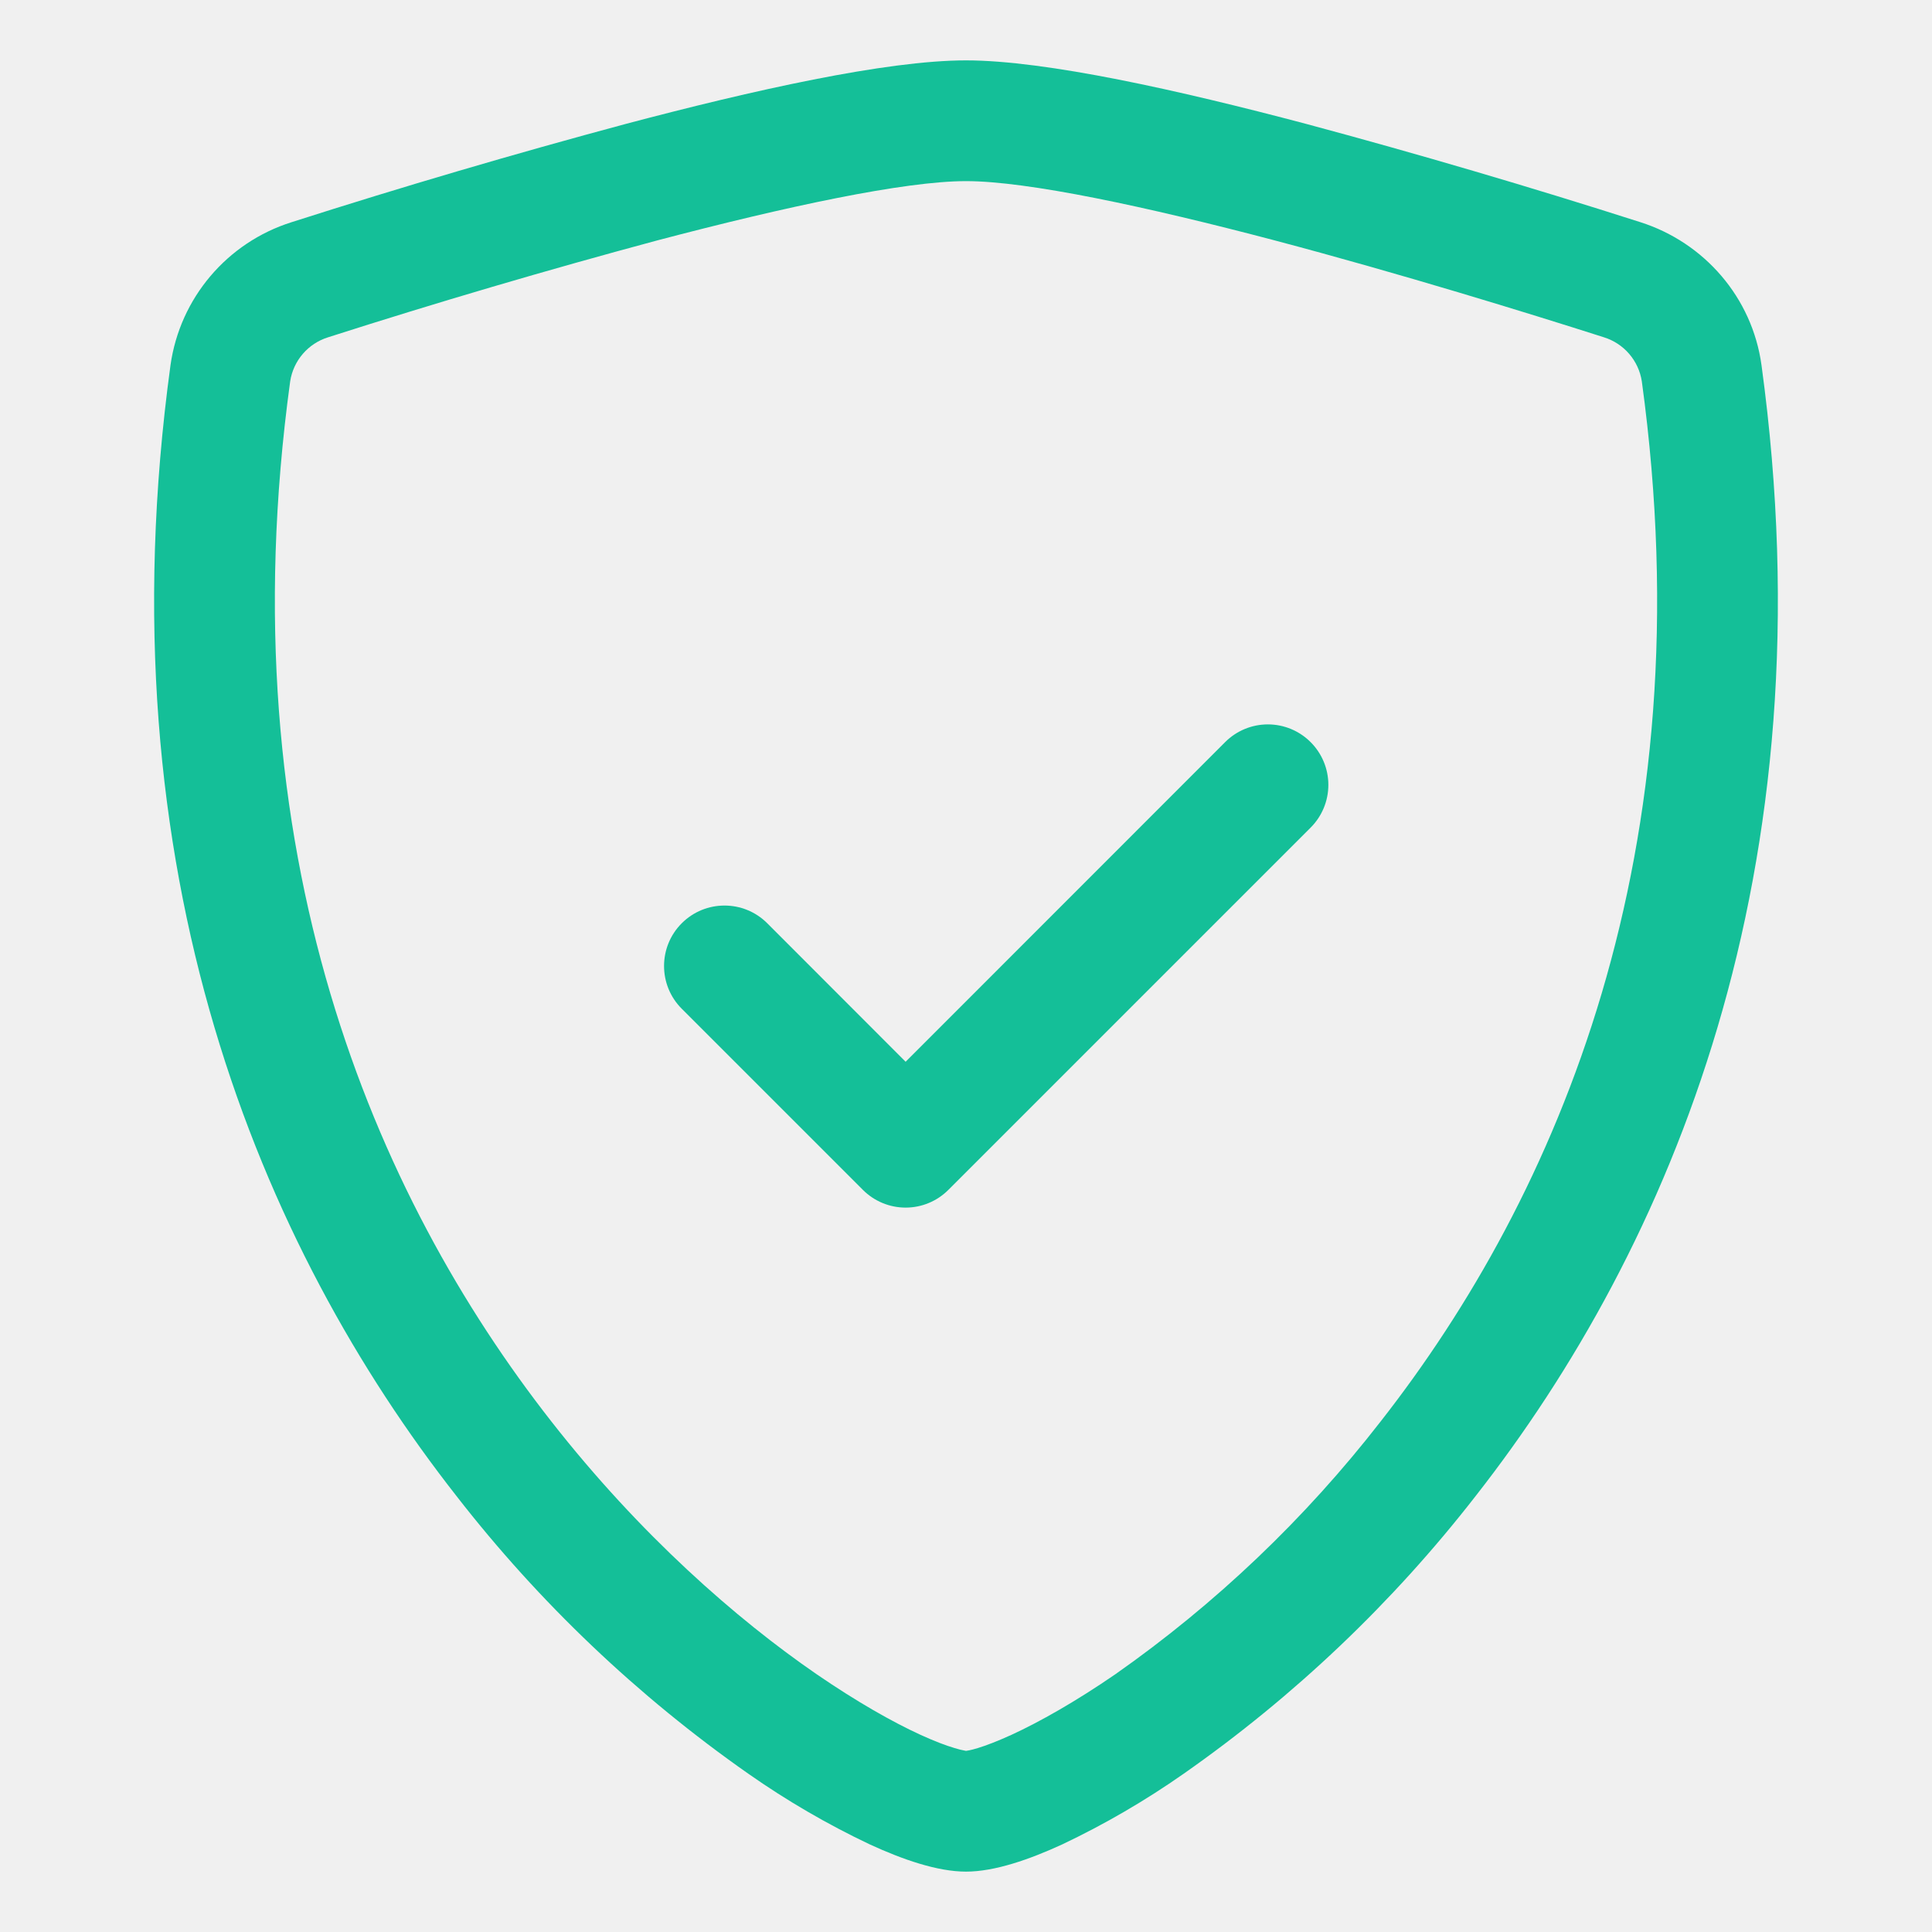
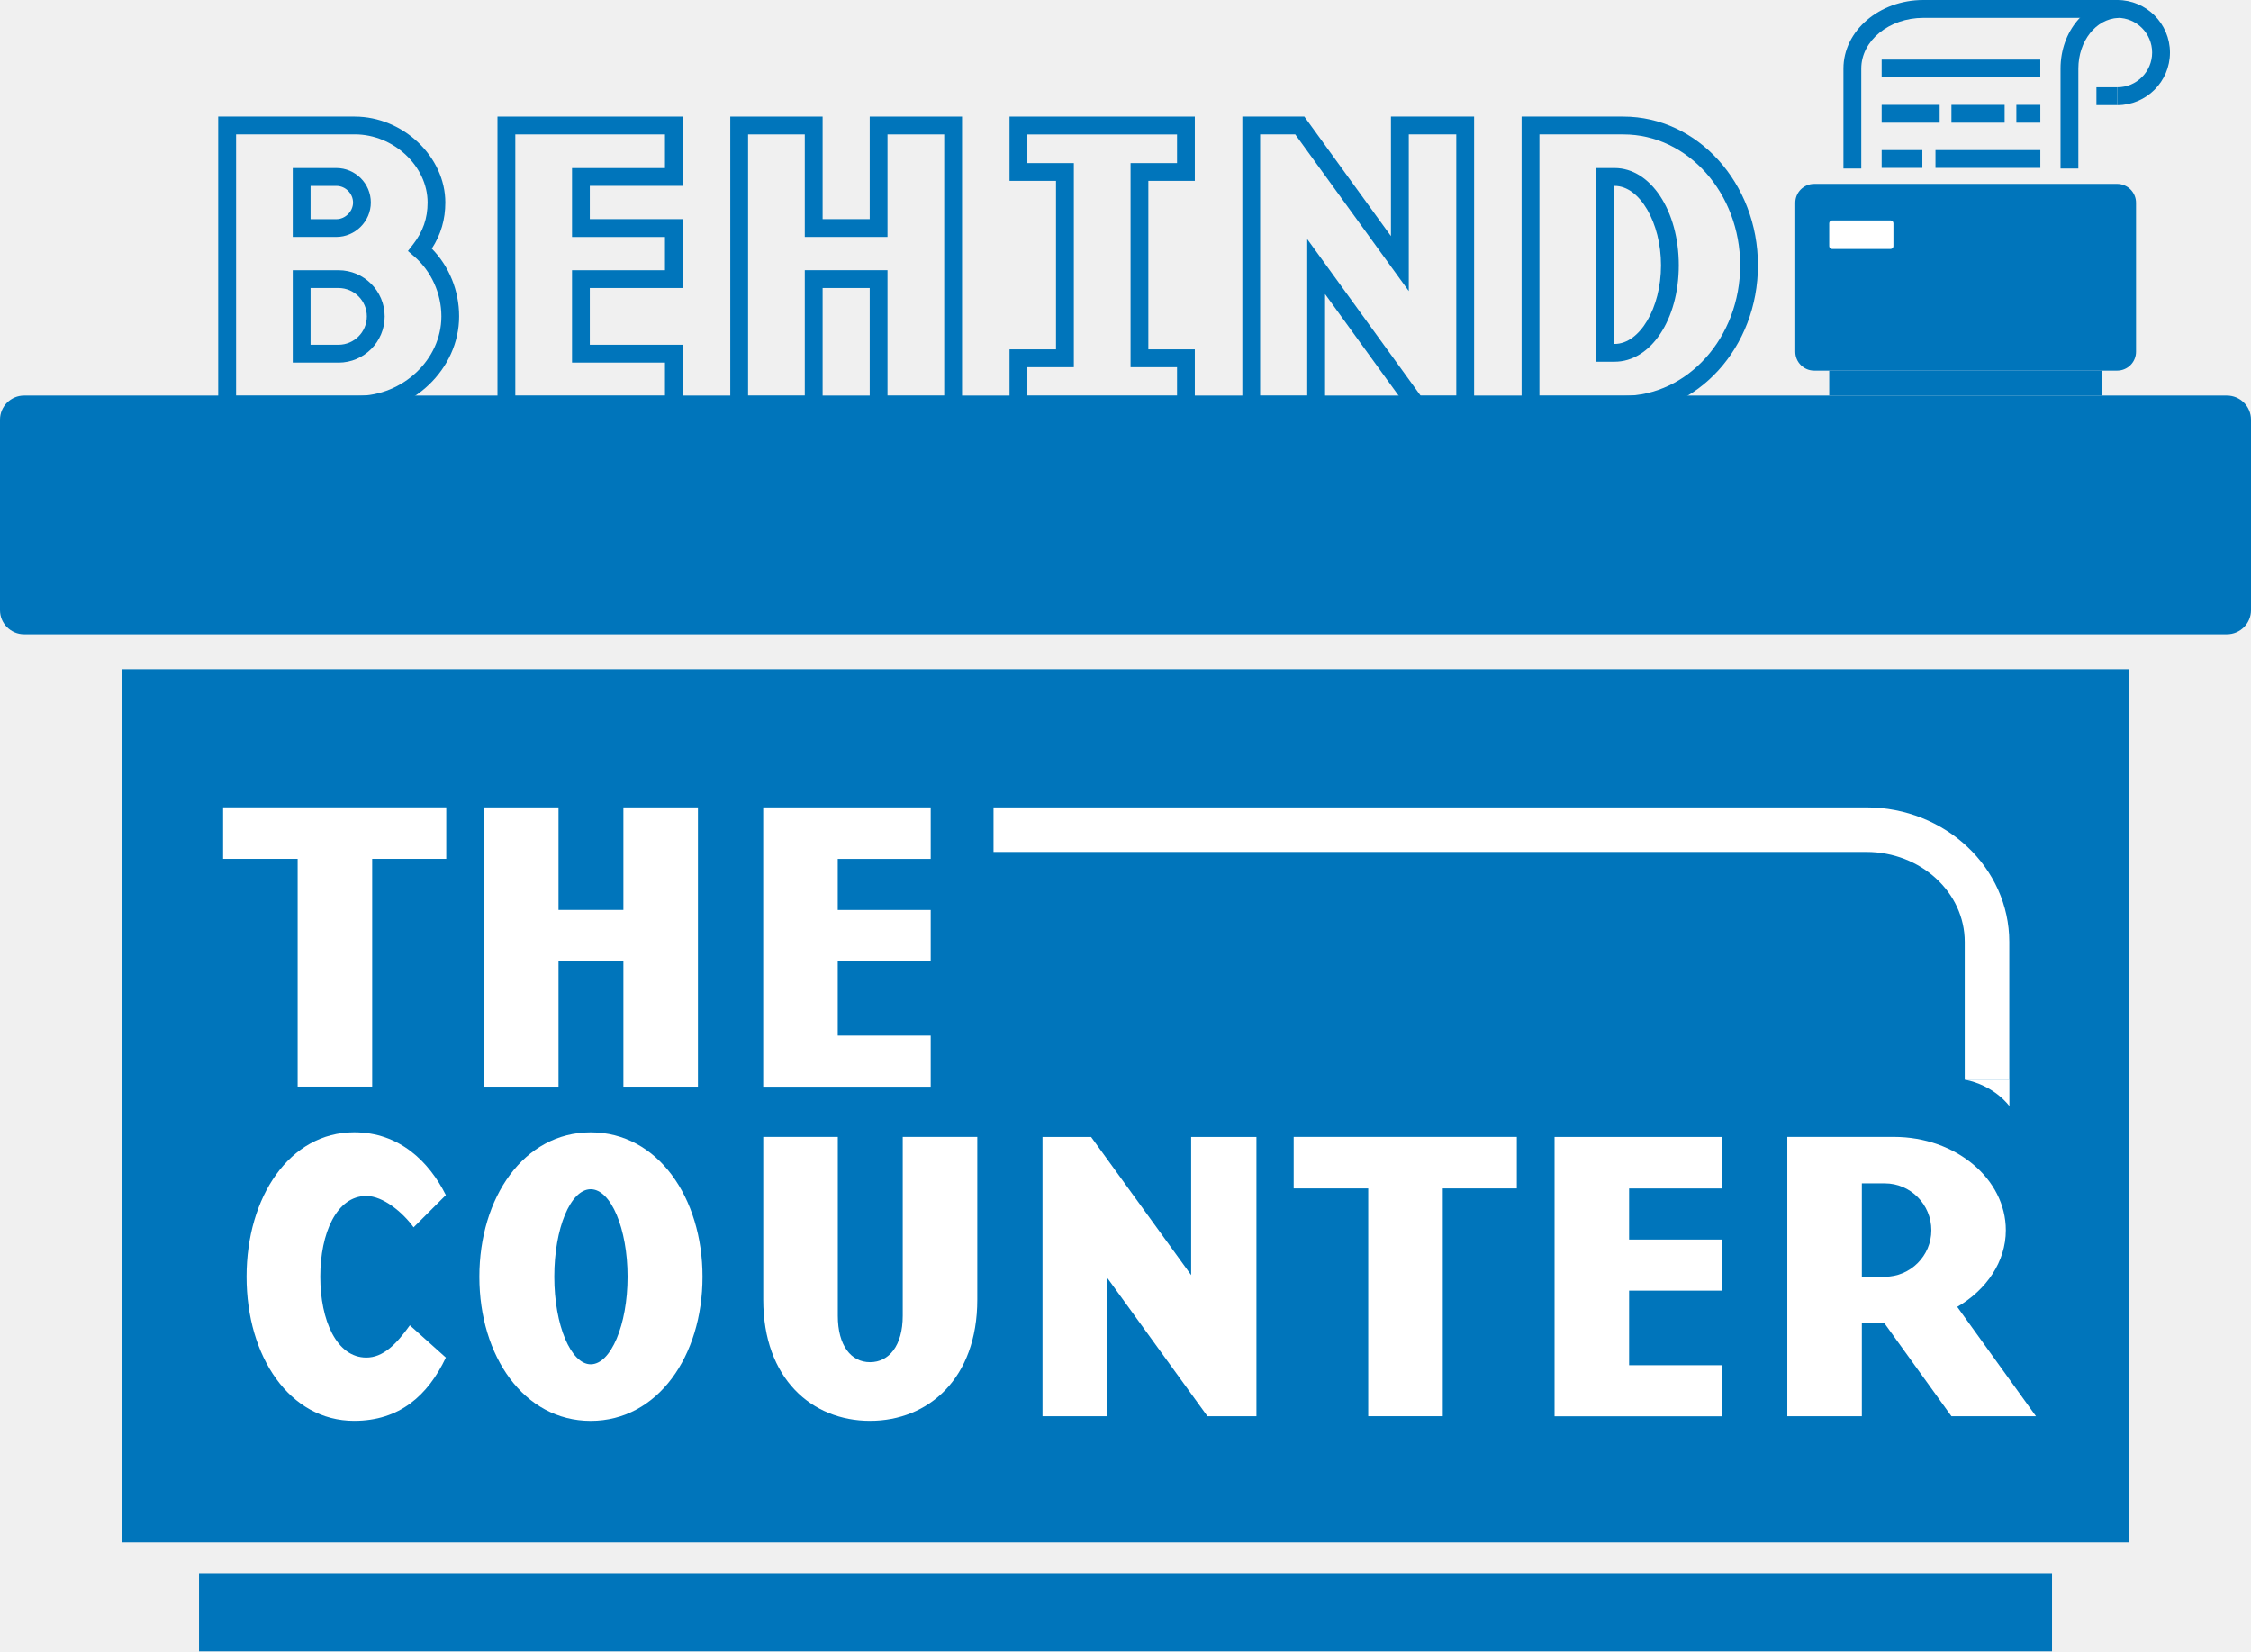
- <svg xmlns="http://www.w3.org/2000/svg" width="1em" height="1em" viewBox="0 0 16 16" class="bi bi-shield-check" fill="#14bf98">
-   <path fill-rule="evenodd" d="M5.443 1.991a60.17 60.17 0 0 0-2.725.802.454.454 0 0 0-.315.366C1.87 7.056 3.1 9.9 4.567 11.773c.736.94 1.533 1.636 2.197 2.093.333.228.626.394.857.5.116.053.21.089.282.11A.73.73 0 0 0 8 14.5c.007-.001.038-.005.097-.023.072-.022.166-.058.282-.111.23-.106.525-.272.857-.5a10.197 10.197 0 0 0 2.197-2.093C12.9 9.9 14.13 7.056 13.597 3.159a.454.454 0 0 0-.315-.366c-.626-.2-1.682-.526-2.725-.802C9.491 1.71 8.51 1.5 8 1.5c-.51 0-1.49.21-2.557.491zm-.256-.966C6.23.749 7.337.5 8 .5c.662 0 1.77.249 2.813.525a61.09 61.09 0 0 1 2.772.815c.528.168.926.623 1.003 1.184.573 4.197-.756 7.307-2.367 9.365a11.191 11.191 0 0 1-2.418 2.3 6.942 6.942 0 0 1-1.007.586c-.27.124-.558.225-.796.225s-.526-.101-.796-.225a6.908 6.908 0 0 1-1.007-.586 11.192 11.192 0 0 1-2.417-2.3C2.167 10.331.839 7.221 1.412 3.024A1.454 1.454 0 0 1 2.415 1.84a61.11 61.11 0 0 1 2.772-.815z" />
-   <path fill-rule="evenodd" d="M10.854 6.146a.5.5 0 0 1 0 .708l-3 3a.5.5 0 0 1-.708 0l-1.5-1.5a.5.5 0 1 1 .708-.708L7.5 8.793l2.646-2.647a.5.5 0 0 1 .708 0z" />
+ <svg xmlns="http://www.w3.org/2000/svg" id="Layer_2" data-name="Layer 2" viewBox="0 0 468.36 343.64">
+   <defs>
+     <style>
+       .cls-1 {
+         isolation: isolate;
+       }
+ 
+       .cls-2 {
+         fill: #fff;
+       }
+ 
+       .cls-3 {
+         fill: #0075bb;
+       }
+     </style>
+   </defs>
+   <g id="Layer_1-2" data-name="Layer 1">
+     <g>
+       <g class="cls-1">
+         <g class="cls-1">
+           <path class="cls-3" d="M74.35,86.08h-28.95V24.26h28.42c10.04,0,18.84,8.36,18.84,17.88,0,3.53-.92,6.69-2.81,9.6,3.63,3.72,5.68,8.77,5.68,14.09,0,10.97-9.71,20.24-21.19,20.24ZM49.11,82.37h25.24c9.48,0,17.49-7.57,17.49-16.53,0-4.75-2.1-9.4-5.63-12.45l-1.33-1.15,1.08-1.39c2.05-2.65,3.01-5.42,3.01-8.71,0-7.55-7.07-14.18-15.13-14.18h-24.72v54.4ZM70.43,75.45h-9.52v-19.21h9.52c5.3,0,9.61,4.31,9.61,9.61s-4.31,9.61-9.61,9.61ZM64.62,71.74h5.81c3.25,0,5.9-2.65,5.9-5.9s-2.65-5.9-5.9-5.9h-5.81v11.8ZM69.99,49.31h-9.08v-14.34h9.08c3.95,0,7.17,3.22,7.17,7.17s-3.28,7.17-7.17,7.17ZM64.62,45.61h5.38c1.84,0,3.46-1.62,3.46-3.46s-1.55-3.46-3.46-3.46h-5.38v6.92Z" />
+           <path class="cls-3" d="M142.06,86.08h-38.55V24.26h38.55v14.42h-19.34v6.92h19.34v14.34h-19.34v11.8h19.34v14.34ZM107.22,82.37h31.14v-6.92h-19.34v-19.21h19.34v-6.92h-19.34v-14.34h19.34v-7.01h-31.14v54.4Z" />
+           <path class="cls-3" d="M200.17,86.08h-19.21v-26.14h-9.8v26.14h-19.21V24.26h19.21v21.34h9.8v-21.34h19.21v61.81ZM184.66,82.37h11.8V27.97h-11.8v21.34h-17.21v-21.34h-11.8v54.4h11.8v-26.14h17.21v26.14Z" />
+           <path class="cls-3" d="M248.6,86.08h-38.55v-13.38h9.67v-35.06h-9.67v-13.38h38.55v13.38h-9.67v35.06h9.67v13.38ZM213.76,82.37h31.14v-5.96h-9.67v-42.47h9.67v-5.96h-31.14v5.96h9.67v42.47h-9.67v5.96Z" />
+           <path class="cls-3" d="M306.71,86.08h-12.99l-18.02-24.88v24.88h-17.21V24.26h12.9l18.02,24.88v-24.88h17.3v61.81ZM295.61,82.37h7.39V27.97h-9.88v32.61l-23.62-32.61h-7.31v54.4h9.8v-32.61l23.62,32.61Z" />
+           <path class="cls-3" d="M337.78,86.08h-21.19V24.26h21.19c15.43,0,27.99,13.88,27.99,30.95s-12.56,30.86-27.99,30.86ZM320.3,82.37h17.49c13.39,0,24.28-12.18,24.28-27.16s-10.89-27.24-24.28-27.24h-17.49v54.4ZM335.95,75.27h-3.86v-40.3h3.86c7.49,0,13.35,8.89,13.35,20.24s-5.87,20.06-13.35,20.06ZM335.8,71.57h.15c5.23,0,9.65-7.49,9.65-16.35s-4.42-16.53-9.65-16.53h-.15v32.88Z" />
+         </g>
+       </g>
+       <rect class="cls-3" x="0" y="82.31" width="468.36" height="49.69" rx="5.02" ry="5.02" />
+       <rect class="cls-3" x="25.32" y="139.27" width="417.7" height="181.7" />
+       <g class="cls-1">
+         <g class="cls-1">
+           <path class="cls-2" d="M77.44,178.73v47.39h-15.51v-47.39h-15.51v-10.72h46.43v10.72h-15.42Z" />
+           <path class="cls-2" d="M129.71,189.36v-21.34h15.51v58.11h-15.51v-26.13h-13.5v26.13h-15.51v-58.11h15.51v21.34h13.5Z" />
+           <path class="cls-2" d="M158.8,168.02h34.85v10.72h-19.34v10.63h19.34v10.63h-19.34v15.51h19.34v10.63h-34.85v-58.11Z" />
+         </g>
+         <g class="cls-1">
+           <path class="cls-2" d="M73.69,295.66c-13.42,0-22.39-13.33-22.39-29.97s8.97-30.06,22.39-30.06c9.41,0,15.59,6.1,19.08,13.07l-6.71,6.71c-2.27-3.14-6.36-6.53-9.84-6.53-6.19,0-9.58,7.75-9.58,16.81s3.4,16.81,9.58,16.81c3.48,0,6.19-2.7,9.06-6.71l7.49,6.71c-3.75,7.93-9.67,13.16-19.08,13.16Z" />
+           <path class="cls-2" d="M122.91,235.64c13.94,0,23.26,13.59,23.26,30.06s-9.32,29.97-23.26,29.97-23.17-13.5-23.17-29.97,9.23-30.06,23.17-30.06ZM122.91,283.9c4.18,0,7.67-8.19,7.67-18.21s-3.48-18.21-7.67-18.21-7.58,8.1-7.58,18.21,3.48,18.21,7.58,18.21Z" />
+           <path class="cls-2" d="M181.02,295.66c-12.11,0-22.21-8.8-22.21-25.18v-33.89h15.51v37.2c0,6.27,2.79,9.67,6.71,9.67s6.8-3.4,6.8-9.67v-37.2h15.51v33.89c0,16.38-10.19,25.18-22.3,25.18Z" />
+           <path class="cls-2" d="M247.83,236.6h13.59v58.11h-10.19l-20.82-28.75v28.75h-13.5v-58.11h10.11l20.82,28.75v-28.75Z" />
+           <path class="cls-2" d="M300.19,247.31v47.39h-15.51v-47.39h-15.51v-10.72h46.43v10.72h-15.42Z" />
+           <path class="cls-2" d="M323.45,236.6h34.85v10.72h-19.34v10.63h19.34v10.63h-19.34v15.51h19.34v10.63h-34.85v-58.11Z" />
+           <path class="cls-2" d="M423.63,294.7h-17.6l-13.94-19.34h-4.7v19.34h-15.51v-58.11h22.21c12.81,0,23.26,8.71,23.26,19.43,0,6.53-4.01,12.37-10.11,15.94l16.38,22.74ZM401.85,256.02c0-5.4-4.36-9.76-9.67-9.76h-4.79v19.43h4.79c5.31,0,9.67-4.36,9.67-9.67Z" />
+         </g>
+       </g>
+       <path class="cls-2" d="M418.07,224.68h-9.27v-28.67c0-10.32-9.18-18.72-20.46-18.72h-181.62v-9.27h181.62c16.39,0,29.73,12.56,29.73,27.99v28.67Z" />
+       <path class="cls-2" d="M408.73,224.66h9.36v5.52s-3-4.3-9.36-5.52Z" />
+       <rect class="cls-3" x="373.54" y="38.27" width="70.9" height="38.85" rx="3.93" ry="3.93" />
+       <rect class="cls-3" x="380.6" y="77.11" width="56.77" height="5.21" />
+       <rect class="cls-2" x="380.6" y="45.87" width="13.36" height="5.95" rx=".6" ry=".6" />
+       <path class="cls-3" d="M387.27,35.07h-3.71V14.27c0-7.87,7.45-14.27,16.61-14.27h40.5v3.71h-40.5c-7.11,0-12.9,4.74-12.9,10.56v20.8Z" />
+       <path class="cls-3" d="M432.44,35.07h-3.71V14.27c0-7.71,5.21-13.97,11.86-14.25l.16,3.7c-4.66.2-8.31,4.83-8.31,10.55v20.8Z" />
+       <path class="cls-3" d="M440.56,21.87v-3.71c3.99,0,7.23-3.24,7.23-7.23s-3.24-7.23-7.23-7.23V0c6.03,0,10.94,4.91,10.94,10.94s-4.91,10.94-10.94,10.94Z" />
+       <rect class="cls-3" x="436.2" y="18.16" width="4.36" height="3.71" />
+       <rect class="cls-3" x="391.51" y="12.4" width="33.01" height="3.71" />
+       <rect class="cls-3" x="419.54" y="21.82" width="4.99" height="3.71" />
+       <rect class="cls-3" x="406.03" y="21.82" width="11.07" height="3.71" />
+       <rect class="cls-3" x="391.51" y="21.82" width="12.07" height="3.71" />
+       <rect class="cls-3" x="402.71" y="31.23" width="21.82" height="3.71" />
+       <rect class="cls-3" x="391.51" y="31.23" width="8.47" height="3.71" />
+       <rect class="cls-3" x="41.41" y="327.38" width="385.55" height="16.26" />
+     </g>
+   </g>
</svg>
